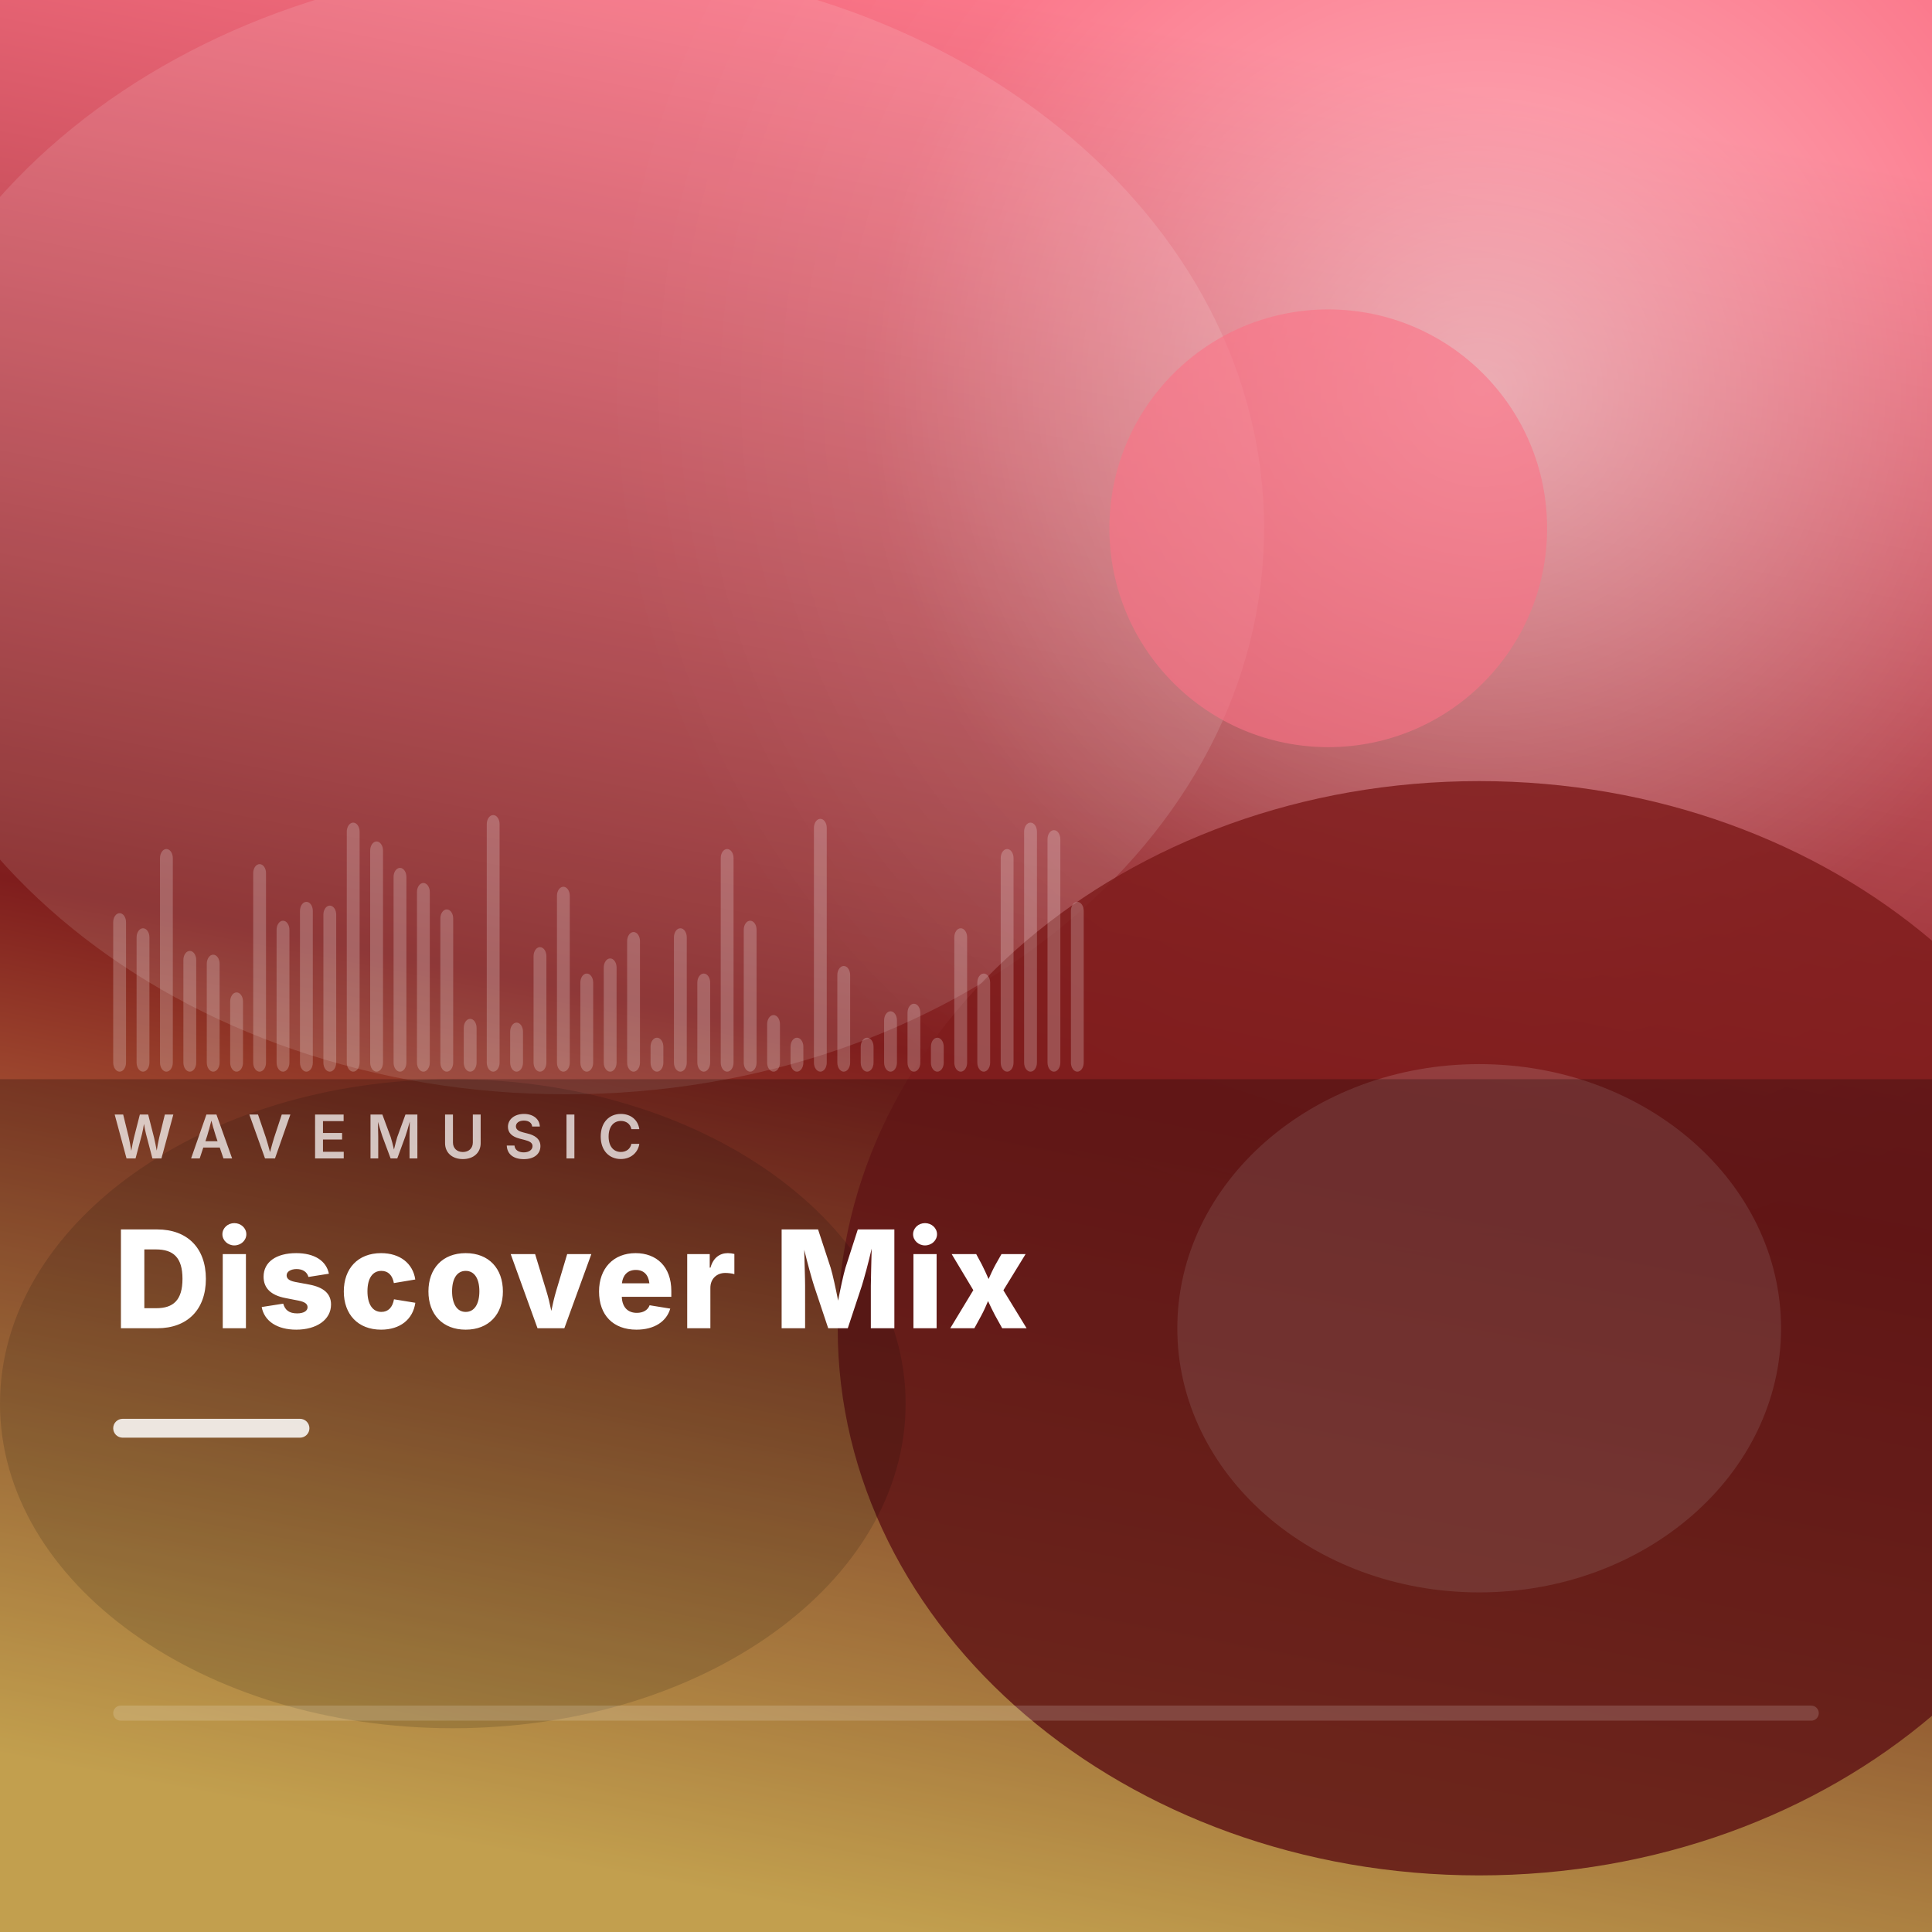
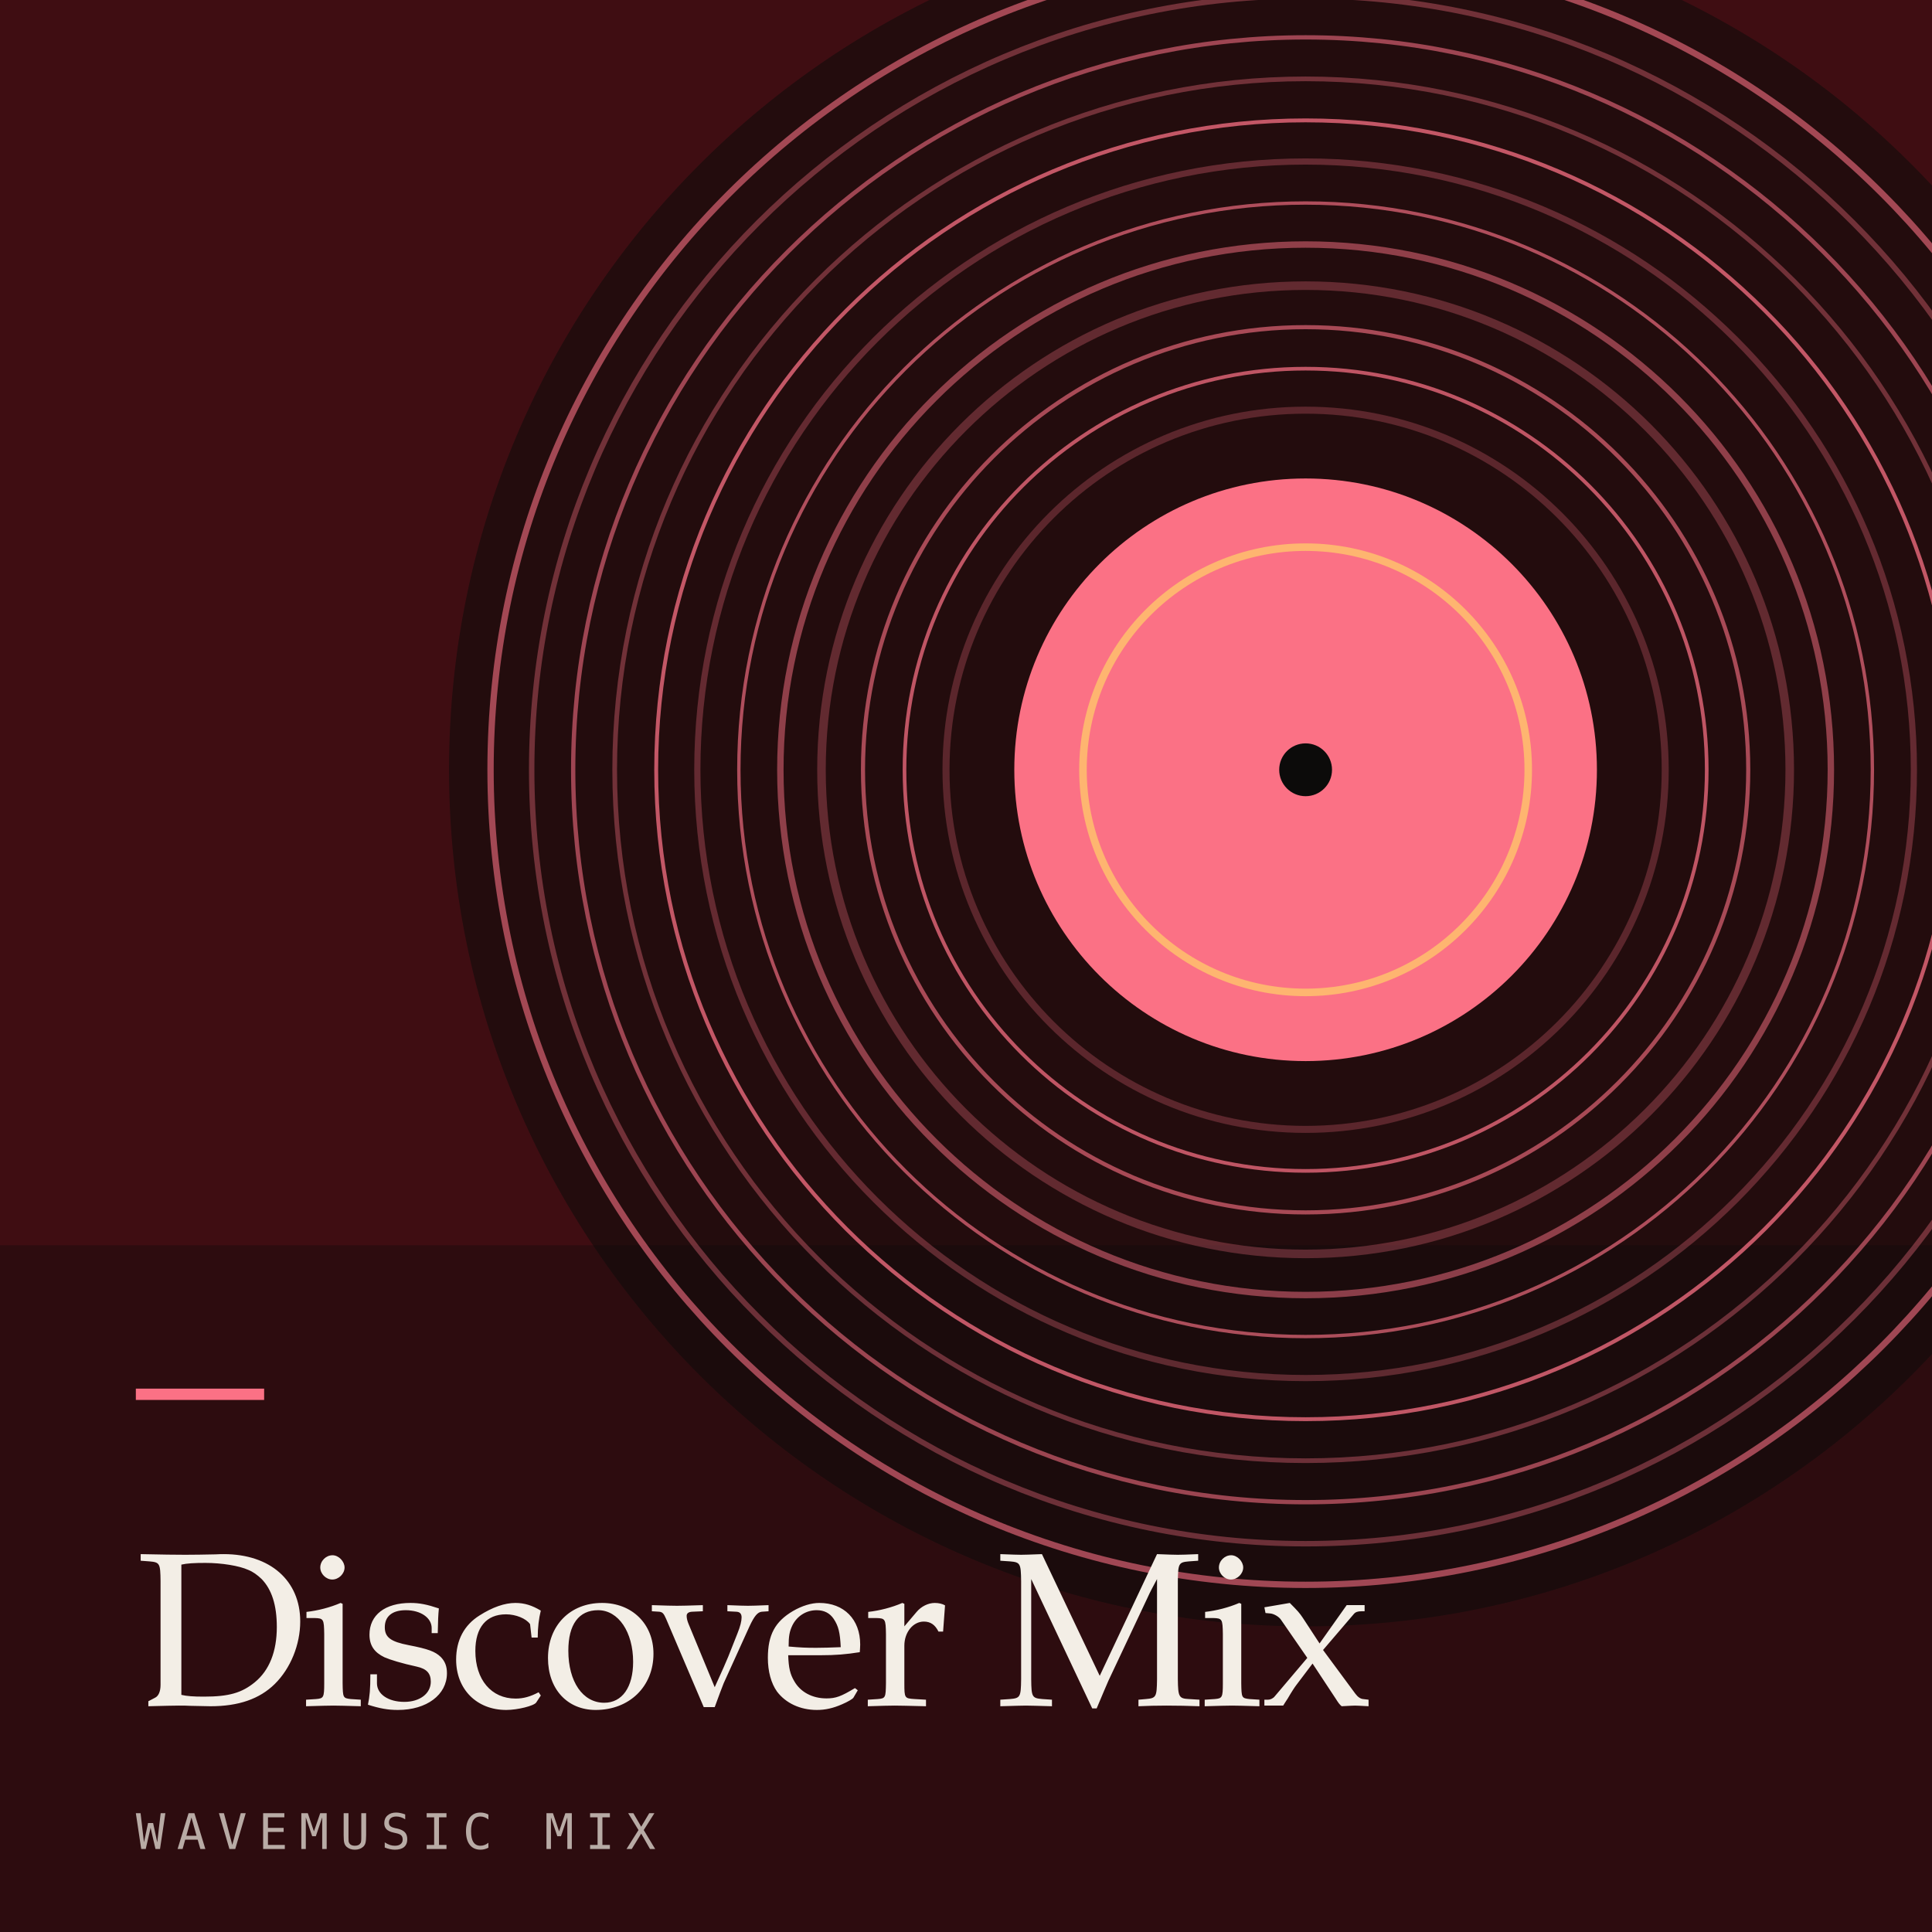
<svg xmlns="http://www.w3.org/2000/svg" viewBox="0 0 512 512" width="512" height="512" role="img" aria-label="Discover Mix">
-   <defs>
-     <linearGradient id="bgm4" gradientTransform="rotate(101 0.5 0.5)">
-       <stop offset="0" stop-color="#fb7185" />
-       <stop offset="0.55" stop-color="#7f1d1d" />
-       <stop offset="1" stop-color="#ffd166" />
-     </linearGradient>
-     <radialGradient id="glowm4" cx="0.5" cy="0.5" r="0.5">
-       <stop offset="0" stop-color="#ffffff" stop-opacity="0.5" />
-       <stop offset="0.7" stop-color="#ffffff" stop-opacity="0.05" />
-       <stop offset="1" stop-color="#ffffff" stop-opacity="0" />
-     </radialGradient>
-   </defs>
-   <rect width="512" height="512" fill="url(#bgm4)" />
-   <circle cx="392" cy="104" r="230" fill="url(#glowm4)" />
-   <g>
-     <ellipse cx="150" cy="140" rx="185" ry="150" fill="#ffffff" opacity="0.12" />
-     <ellipse cx="392" cy="352" rx="170" ry="145" fill="#7f1d1dd9" />
-     <ellipse cx="392" cy="352" rx="80" ry="70" fill="#ffffff" opacity="0.14" />
-     <circle cx="352" cy="140" r="58" fill="#fb718599" />
-     <ellipse cx="120" cy="372" rx="120" ry="86" fill="#000000" opacity="0.14" />
-   </g>
-   <g>
-     <rect x="30.0" y="242.0" width="3.40" height="42" rx="2.4" fill="#ffffff" opacity="0.22" />
-     <rect x="36.2" y="246.0" width="3.40" height="38" rx="2.4" fill="#ffffff" opacity="0.22" />
-     <rect x="42.4" y="225.0" width="3.40" height="59" rx="2.4" fill="#ffffff" opacity="0.22" />
-     <rect x="48.6" y="252.0" width="3.40" height="32" rx="2.4" fill="#ffffff" opacity="0.22" />
-     <rect x="54.8" y="253.0" width="3.40" height="31" rx="2.4" fill="#ffffff" opacity="0.22" />
-     <rect x="61.0" y="263.0" width="3.40" height="21" rx="2.4" fill="#ffffff" opacity="0.22" />
-     <rect x="67.1" y="229.0" width="3.40" height="55" rx="2.4" fill="#ffffff" opacity="0.22" />
-     <rect x="73.3" y="244.0" width="3.40" height="40" rx="2.4" fill="#ffffff" opacity="0.22" />
-     <rect x="79.5" y="239.0" width="3.40" height="45" rx="2.4" fill="#ffffff" opacity="0.22" />
-     <rect x="85.7" y="240.0" width="3.40" height="44" rx="2.4" fill="#ffffff" opacity="0.22" />
-     <rect x="91.9" y="218.0" width="3.40" height="66" rx="2.4" fill="#ffffff" opacity="0.22" />
-     <rect x="98.1" y="223.0" width="3.40" height="61" rx="2.4" fill="#ffffff" opacity="0.22" />
-     <rect x="104.3" y="230.0" width="3.40" height="54" rx="2.4" fill="#ffffff" opacity="0.22" />
-     <rect x="110.5" y="234.0" width="3.40" height="50" rx="2.4" fill="#ffffff" opacity="0.22" />
-     <rect x="116.7" y="241.0" width="3.40" height="43" rx="2.4" fill="#ffffff" opacity="0.22" />
-     <rect x="122.9" y="270.0" width="3.40" height="14" rx="2.4" fill="#ffffff" opacity="0.22" />
-     <rect x="129.0" y="216.0" width="3.40" height="68" rx="2.4" fill="#ffffff" opacity="0.22" />
-     <rect x="135.2" y="271.0" width="3.40" height="13" rx="2.4" fill="#ffffff" opacity="0.22" />
-     <rect x="141.4" y="251.0" width="3.40" height="33" rx="2.4" fill="#ffffff" opacity="0.22" />
-     <rect x="147.6" y="235.0" width="3.40" height="49" rx="2.4" fill="#ffffff" opacity="0.22" />
-     <rect x="153.8" y="258.0" width="3.40" height="26" rx="2.4" fill="#ffffff" opacity="0.22" />
-     <rect x="160.0" y="254.0" width="3.40" height="30" rx="2.4" fill="#ffffff" opacity="0.22" />
-     <rect x="166.2" y="247.0" width="3.40" height="37" rx="2.4" fill="#ffffff" opacity="0.22" />
-     <rect x="172.4" y="275.0" width="3.40" height="9" rx="2.4" fill="#ffffff" opacity="0.22" />
-     <rect x="178.6" y="246.0" width="3.40" height="38" rx="2.4" fill="#ffffff" opacity="0.22" />
-     <rect x="184.8" y="258.0" width="3.40" height="26" rx="2.4" fill="#ffffff" opacity="0.22" />
-     <rect x="191.0" y="225.0" width="3.40" height="59" rx="2.4" fill="#ffffff" opacity="0.22" />
-     <rect x="197.1" y="244.0" width="3.40" height="40" rx="2.4" fill="#ffffff" opacity="0.22" />
-     <rect x="203.3" y="269.0" width="3.40" height="15" rx="2.4" fill="#ffffff" opacity="0.22" />
-     <rect x="209.5" y="275.0" width="3.40" height="9" rx="2.4" fill="#ffffff" opacity="0.22" />
-     <rect x="215.7" y="217.0" width="3.40" height="67" rx="2.4" fill="#ffffff" opacity="0.22" />
-     <rect x="221.9" y="256.0" width="3.40" height="28" rx="2.4" fill="#ffffff" opacity="0.22" />
-     <rect x="228.1" y="275.0" width="3.40" height="9" rx="2.4" fill="#ffffff" opacity="0.22" />
-     <rect x="234.3" y="268.0" width="3.40" height="16" rx="2.4" fill="#ffffff" opacity="0.22" />
-     <rect x="240.5" y="266.0" width="3.40" height="18" rx="2.4" fill="#ffffff" opacity="0.22" />
-     <rect x="246.7" y="275.0" width="3.40" height="9" rx="2.4" fill="#ffffff" opacity="0.22" />
-     <rect x="252.9" y="246.0" width="3.40" height="38" rx="2.4" fill="#ffffff" opacity="0.22" />
-     <rect x="259.0" y="258.0" width="3.40" height="26" rx="2.4" fill="#ffffff" opacity="0.22" />
-     <rect x="265.2" y="225.0" width="3.40" height="59" rx="2.4" fill="#ffffff" opacity="0.22" />
-     <rect x="271.4" y="218.0" width="3.40" height="66" rx="2.4" fill="#ffffff" opacity="0.22" />
-     <rect x="277.6" y="220.0" width="3.40" height="64" rx="2.4" fill="#ffffff" opacity="0.22" />
-     <rect x="283.8" y="239.0" width="3.40" height="45" rx="2.4" fill="#ffffff" opacity="0.22" />
-   </g>
-   <rect y="286" width="512" height="226" fill="#000000" opacity="0.24" />
-   <text x="30" y="352" font-family="Inter, 'Segoe UI', Arial, sans-serif" font-size="36" font-weight="800" letter-spacing="1" fill="#ffffff">Discover Mix</text>
-   <text x="30" y="307" font-family="Inter, 'Segoe UI', Arial, sans-serif" font-size="16" font-weight="600" letter-spacing="5" fill="#ffffff" opacity="0.72">WAVEMUSIC</text>
-   <rect x="30" y="376" width="52" height="5" rx="2.5" fill="#ffffff" opacity="0.85" />
-   <rect x="30" y="452" width="452" height="4" rx="2" fill="#ffffff" opacity="0.16" />
+   <rect width="512" height="512" fill="#3f0d12" />
+   <rect y="330" width="512" height="182" fill="#0c0b0a" opacity="0.35" />
+   <circle cx="346" cy="204" r="227" fill="#0c0b0a" opacity="0.55" />
+   <circle cx="346" cy="204" r="95.3" fill="none" stroke="#fb7185" stroke-width="1.86" opacity="0.26" />
+   <circle cx="346" cy="204" r="106.3" fill="none" stroke="#fb7185" stroke-width="0.97" opacity="0.72" />
+   <circle cx="346" cy="204" r="117.3" fill="none" stroke="#fb7185" stroke-width="1.09" opacity="0.61" />
+   <circle cx="346" cy="204" r="128.3" fill="none" stroke="#fb7185" stroke-width="2.27" opacity="0.29" />
+   <circle cx="346" cy="204" r="139.2" fill="none" stroke="#fb7185" stroke-width="1.70" opacity="0.50" />
+   <circle cx="346" cy="204" r="150.2" fill="none" stroke="#fb7185" stroke-width="0.89" opacity="0.65" />
+   <circle cx="346" cy="204" r="161.2" fill="none" stroke="#fb7185" stroke-width="1.64" opacity="0.30" />
+   <circle cx="346" cy="204" r="172.1" fill="none" stroke="#fb7185" stroke-width="1.03" opacity="0.74" />
+   <circle cx="346" cy="204" r="183.1" fill="none" stroke="#fb7185" stroke-width="1.24" opacity="0.36" />
+   <circle cx="346" cy="204" r="194.1" fill="none" stroke="#fb7185" stroke-width="1.14" opacity="0.57" />
+   <circle cx="346" cy="204" r="205.1" fill="none" stroke="#fb7185" stroke-width="1.44" opacity="0.36" />
+   <circle cx="346" cy="204" r="216.0" fill="none" stroke="#fb7185" stroke-width="1.67" opacity="0.59" />
+   <circle cx="346" cy="204" r="77.2" fill="#fb7185" />
+   <circle cx="346" cy="204" r="59.0" fill="none" stroke="#ffd166" stroke-width="2" opacity="0.7" />
+   <circle cx="346" cy="204" r="7" fill="#0c0b0a" />
+   <rect x="36" y="368" width="34" height="3" fill="#fb7185" />
+   <text x="36" y="490" font-family="Consolas, Menlo, monospace" font-size="13" letter-spacing="3" fill="#f3eee6" opacity="0.7">WAVEMUSIC MIX</text>
+   <text x="36" y="452" font-family="Iowan Old Style, Palatino Linotype, Palatino, Georgia, serif" font-size="58" fill="#f3eee6" letter-spacing="-1">Discover Mix</text>
</svg>
